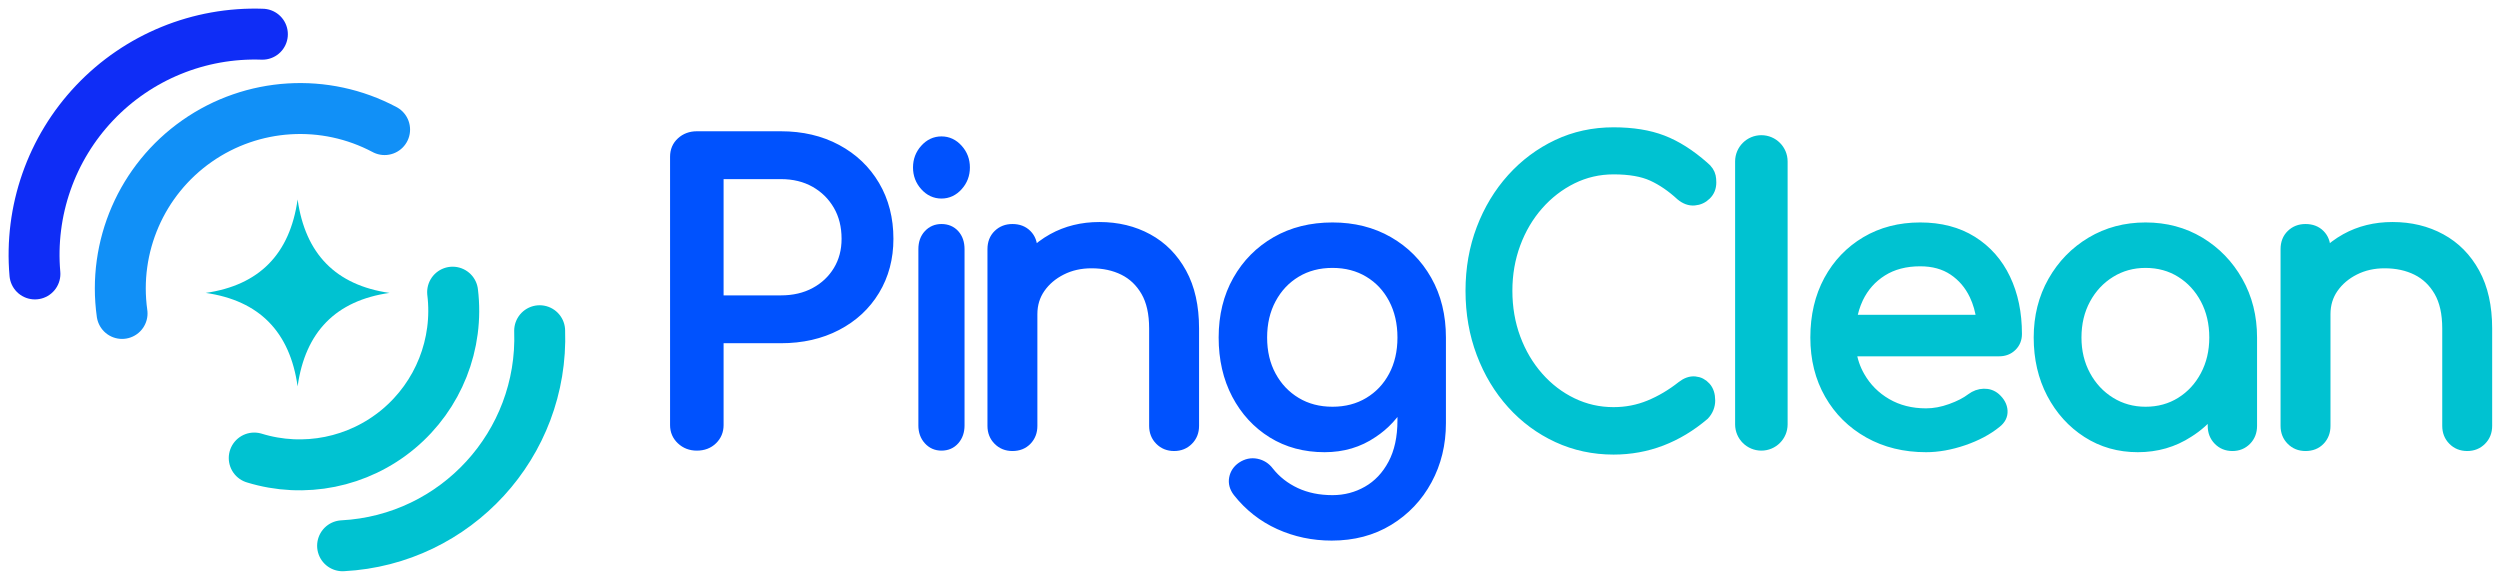
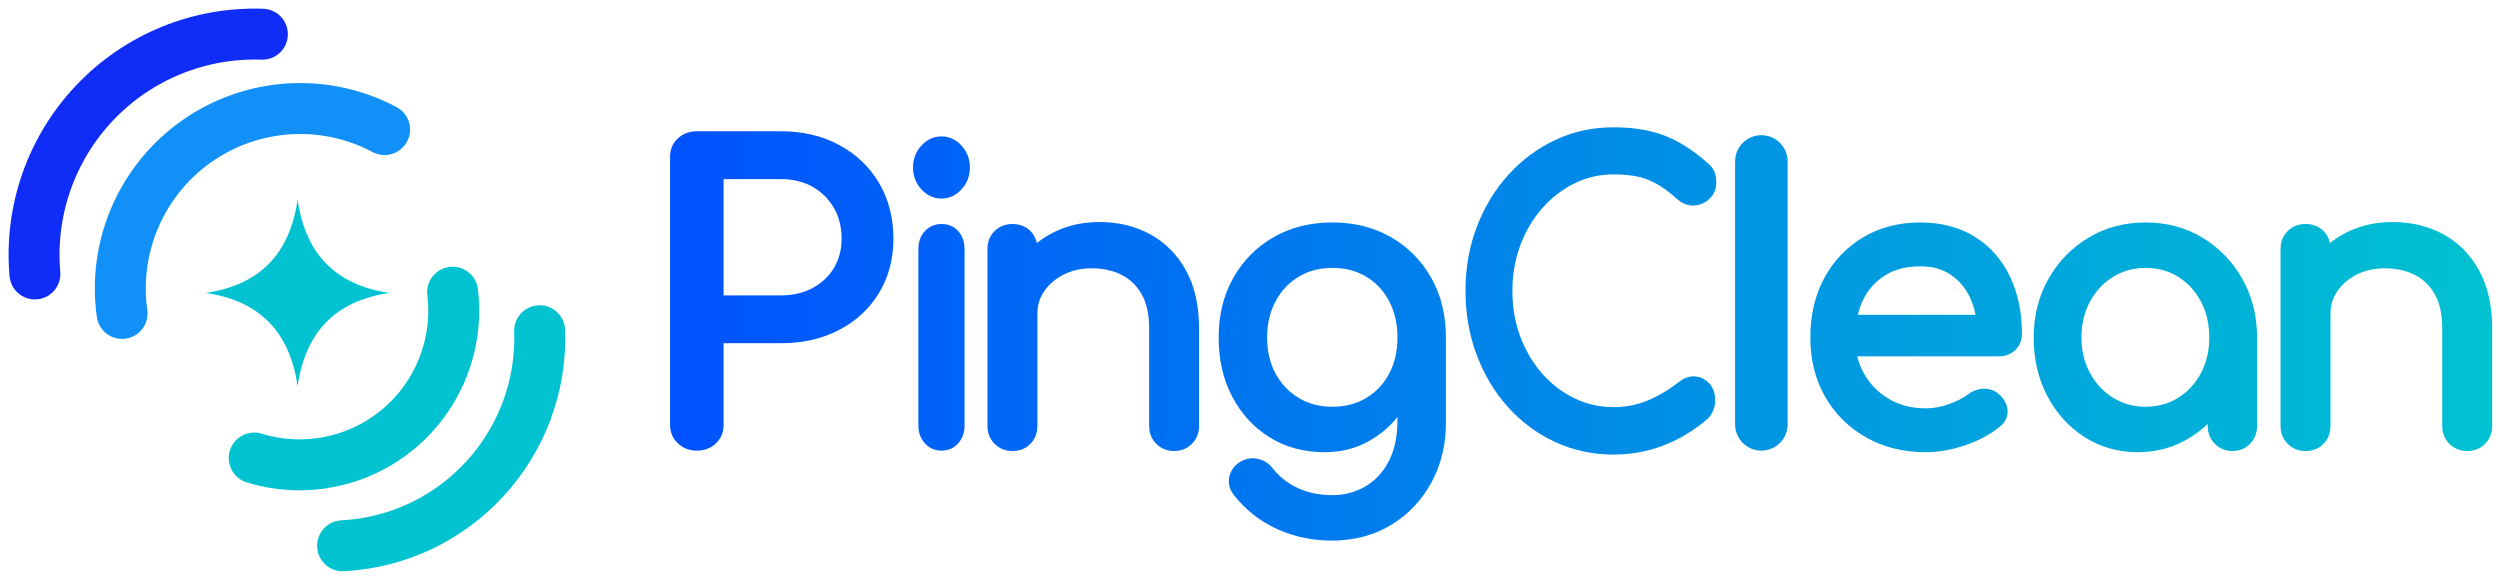
<svg xmlns="http://www.w3.org/2000/svg" viewBox="-14 1.5 638 148" role="img" aria-label="Ping Clean">
  <g fill="none" stroke-width="13" stroke-linecap="round">
    <path stroke="#0F2DF6" d="M-5.09 71.41A56.3 56.3 0 0 1 52.96 10.23" />
    <path stroke="#1190F7" d="M17.15 81.49A45.9 45.9 0 0 1 84.15 34.57" />
    <path stroke="#00C2D1" d="M101.51 76.06A39.34 39.34 0 0 1 50.88 118.39" />
    <path stroke="#00C2D1" d="M123.72 85.9A53.1 53.1 0 0 1 73.43 140.78" />
  </g>
  <path fill="#00C2D1" d="M61.95 52.4Q64.9 73.3 85.4 76.25Q64.9 79.2 61.95 100.1Q59 79.2 38.5 76.25Q59 73.3 61.95 52.4Z" />
-   <path fill="#0052FE" stroke="#0052FE" stroke-width="2.5" stroke-linejoin="round" d="M163.83 115.25Q161.47 115.25 159.86 113.73Q158.25 112.22 158.25 109.99V41.51Q158.25 39.18 159.86 37.72Q161.47 36.25 163.83 36.25H185.29Q193.33 36.25 199.55 39.59Q205.78 42.93 209.26 48.84Q212.75 54.76 212.75 62.45Q212.75 69.83 209.26 75.6Q205.78 81.36 199.55 84.6Q193.33 87.84 185.29 87.84H169.41V109.99Q169.41 112.22 167.85 113.73Q166.3 115.25 163.83 115.25ZM169.41 78.13H185.29Q190.22 78.13 193.98 76.1Q197.73 74.08 199.88 70.54Q202.02 67 202.02 62.45Q202.02 57.59 199.88 53.9Q197.73 50.21 193.98 48.08Q190.22 45.96 185.29 45.96H169.41Z" />
-   <path fill="#0052FE" stroke="#0052FE" stroke-width="2.5" stroke-linejoin="round" d="M226.26 115.25Q224.26 115.25 222.94 113.78Q221.62 112.32 221.62 110.09V65.08Q221.62 62.75 222.94 61.34Q224.26 59.92 226.26 59.92Q228.35 59.92 229.63 61.34Q230.9 62.75 230.9 65.08V110.09Q230.9 112.32 229.63 113.78Q228.35 115.25 226.26 115.25ZM226.26 50.92Q223.8 50.92 222.03 48.94Q220.25 46.97 220.25 44.24Q220.25 41.51 222.03 39.54Q223.8 37.56 226.26 37.56Q228.72 37.56 230.49 39.54Q232.27 41.51 232.27 44.24Q232.27 46.97 230.49 48.94Q228.72 50.92 226.26 50.92Z" />
-   <path fill="#0052FE" stroke="#0052FE" stroke-width="2.5" stroke-linejoin="round" d="M285.63 115.35Q283.42 115.35 281.97 113.88Q280.51 112.42 280.51 110.19V85.31Q280.51 79.54 278.4 75.9Q276.29 72.26 272.73 70.49Q269.17 68.72 264.55 68.72Q260.33 68.72 256.92 70.44Q253.51 72.16 251.5 75.04Q249.49 77.92 249.49 81.67V110.19Q249.49 112.42 248.08 113.88Q246.68 115.35 244.37 115.35Q242.16 115.35 240.71 113.88Q239.25 112.42 239.25 110.19V65.08Q239.25 62.75 240.71 61.34Q242.16 59.92 244.37 59.92Q246.68 59.92 248.08 61.34Q249.49 62.75 249.49 65.08V66.19Q251.7 63.97 254.61 62.35Q259.93 59.41 266.56 59.41Q273.48 59.41 278.95 62.4Q284.43 65.38 287.59 71.15Q290.75 76.91 290.75 85.31V110.19Q290.75 112.42 289.29 113.88Q287.84 115.35 285.63 115.35Z" />
-   <path fill="#0052FE" stroke="#0052FE" stroke-width="2.5" stroke-linejoin="round" d="M324.04 115.65Q316.48 115.65 310.69 112.06Q304.9 108.47 301.57 102.15Q298.25 95.83 298.25 87.64Q298.25 79.34 301.83 73.02Q305.4 66.7 311.65 63.11Q317.89 59.52 326.05 59.52Q334.11 59.52 340.35 63.11Q346.6 66.7 350.17 73.02Q353.75 79.34 353.75 87.64V109.48Q353.75 117.48 350.22 124Q346.7 130.52 340.4 134.37Q334.11 138.21 325.85 138.21Q318.7 138.21 312.45 135.38Q306.21 132.55 301.88 127.08Q300.57 125.37 300.92 123.54Q301.27 121.72 302.88 120.61Q304.7 119.4 306.66 119.8Q308.62 120.21 309.83 121.82Q312.55 125.26 316.68 127.19Q320.81 129.11 326.05 129.11Q330.89 129.11 334.96 126.78Q339.04 124.45 341.46 119.9Q343.88 115.35 343.88 108.78V103.82Q340.96 108.98 336.32 112.01Q330.99 115.65 324.04 115.65ZM326.05 106.55Q331.29 106.55 335.32 104.12Q339.35 101.7 341.61 97.45Q343.88 93.2 343.88 87.64Q343.88 82.07 341.61 77.77Q339.35 73.47 335.32 71.05Q331.29 68.62 326.05 68.62Q320.81 68.62 316.78 71.05Q312.75 73.47 310.44 77.77Q308.12 82.07 308.12 87.64Q308.12 93.2 310.44 97.45Q312.75 101.7 316.78 104.12Q320.81 106.55 326.05 106.55Z" />
-   <path fill="#00C2D1" stroke="#00C2D1" stroke-width="2.5" stroke-linejoin="round" d="M397.77 116.26Q390.11 116.26 383.44 113.18Q376.77 110.09 371.8 104.58Q366.83 99.07 364.04 91.68Q361.25 84.3 361.25 75.7Q361.25 67.2 364.04 59.87Q366.83 52.54 371.8 47.02Q376.77 41.51 383.39 38.37Q390.01 35.24 397.77 35.24Q405.06 35.24 410.31 37.26Q415.56 39.28 420.86 43.94Q421.61 44.54 422.04 45.2Q422.47 45.86 422.61 46.52Q422.75 47.17 422.75 48.08Q422.75 50.01 421.47 51.27Q420.2 52.54 418.4 52.69Q416.6 52.84 414.9 51.42Q411.4 48.19 407.66 46.47Q403.92 44.75 397.77 44.75Q392.19 44.75 387.27 47.17Q382.35 49.6 378.61 53.85Q374.87 58.1 372.79 63.71Q370.71 69.33 370.71 75.7Q370.71 82.17 372.79 87.79Q374.87 93.4 378.61 97.65Q382.35 101.9 387.27 104.27Q392.19 106.65 397.77 106.65Q402.6 106.65 406.9 104.88Q411.21 103.11 415.18 99.98Q416.88 98.66 418.54 98.81Q420.2 98.96 421.33 100.23Q422.47 101.49 422.47 103.72Q422.47 104.73 422.09 105.69Q421.71 106.65 420.95 107.46Q415.84 111.81 410.02 114.04Q404.21 116.26 397.77 116.26Z" />
-   <path fill="#00C2D1" d="M435.5 36A6.7 6.7 0 0 1 442.2 42.7V109.8A6.7 6.7 0 0 1 428.8 109.8V42.7A6.7 6.7 0 0 1 435.5 36Z" />
-   <path fill="#00C2D1" stroke="#00C2D1" stroke-width="2.5" stroke-linejoin="round" d="M477.53 115.65Q469.29 115.65 462.89 112.06Q456.49 108.47 452.87 102.15Q449.25 95.83 449.25 87.64Q449.25 79.34 452.67 73.02Q456.1 66.7 462.15 63.11Q468.2 59.52 476.04 59.52Q483.78 59.52 489.34 63Q494.9 66.49 497.82 72.61Q500.75 78.73 500.75 86.73Q500.75 88.65 499.46 89.91Q498.17 91.18 496.19 91.18H458.48Q458.97 94.61 460.66 97.55Q463.14 101.9 467.51 104.43Q471.87 106.96 477.53 106.96Q480.61 106.96 483.83 105.79Q487.06 104.63 489.04 103.11Q490.53 102 492.27 101.95Q494 101.9 495.29 103.01Q496.98 104.53 497.08 106.35Q497.18 108.17 495.49 109.48Q492.12 112.22 487.11 113.94Q482.09 115.65 477.53 115.65ZM458.58 83.08H491.62Q491.22 79.75 489.83 76.81Q487.95 72.87 484.48 70.54Q481 68.21 476.04 68.21Q470.39 68.21 466.37 70.74Q462.35 73.27 460.26 77.62Q459.07 80.15 458.58 83.08Z" />
-   <path fill="#00C2D1" stroke="#00C2D1" stroke-width="2.5" stroke-linejoin="round" d="M531.57 115.65Q524.35 115.65 518.61 111.96Q512.88 108.27 509.56 101.95Q506.25 95.63 506.25 87.64Q506.25 79.64 509.86 73.27Q513.47 66.9 519.65 63.21Q525.83 59.52 533.55 59.52Q541.26 59.52 547.4 63.21Q553.53 66.9 557.14 73.27Q560.75 79.64 560.75 87.64V110.19Q560.75 112.42 559.32 113.88Q557.88 115.35 555.71 115.35Q553.53 115.35 552.1 113.88Q550.66 112.42 550.66 110.19V106.45Q548.09 109.69 544.53 111.91Q538.79 115.65 531.57 115.65ZM533.55 106.55Q538.59 106.55 542.55 104.07Q546.51 101.59 548.78 97.3Q551.06 93 551.06 87.64Q551.06 82.17 548.78 77.87Q546.51 73.58 542.55 71.1Q538.59 68.62 533.55 68.62Q528.6 68.62 524.6 71.1Q520.59 73.58 518.27 77.87Q515.94 82.17 515.94 87.64Q515.94 93 518.27 97.3Q520.59 101.59 524.6 104.07Q528.6 106.55 533.55 106.55Z" />
-   <path fill="#00C2D1" stroke="#00C2D1" stroke-width="2.5" stroke-linejoin="round" d="M615.63 115.35Q613.42 115.35 611.97 113.88Q610.51 112.42 610.51 110.19V85.31Q610.51 79.54 608.4 75.9Q606.29 72.26 602.73 70.49Q599.17 68.72 594.55 68.72Q590.33 68.72 586.92 70.44Q583.51 72.16 581.5 75.04Q579.49 77.92 579.49 81.67V110.19Q579.49 112.42 578.08 113.88Q576.68 115.35 574.37 115.35Q572.16 115.35 570.71 113.88Q569.25 112.42 569.25 110.19V65.08Q569.25 62.75 570.71 61.34Q572.16 59.92 574.37 59.92Q576.68 59.92 578.08 61.34Q579.49 62.75 579.49 65.08V66.19Q581.7 63.97 584.61 62.35Q589.93 59.41 596.56 59.41Q603.48 59.41 608.95 62.4Q614.43 65.38 617.59 71.15Q620.75 76.91 620.75 85.31V110.19Q620.75 112.42 619.29 113.88Q617.84 115.35 615.63 115.35Z" />
+   <defs>
+     <linearGradient id="pc-word" gradientUnits="userSpaceOnUse" x1="157" y1="0" x2="622" y2="0">
+       <stop offset="0" stop-color="#0052FE" />
+       <stop offset="1" stop-color="#00C2D1" />
+     </linearGradient>
+   </defs>
+   <path fill="url(#pc-word)" stroke="url(#pc-word)" stroke-width="2.5" stroke-linejoin="round" d="M163.83 115.25Q161.47 115.25 159.86 113.73Q158.25 112.22 158.25 109.99V41.51Q158.25 39.18 159.86 37.72Q161.47 36.25 163.83 36.25H185.29Q193.33 36.25 199.55 39.59Q205.78 42.93 209.26 48.84Q212.75 54.76 212.75 62.45Q212.75 69.83 209.26 75.6Q205.78 81.36 199.55 84.6Q193.33 87.84 185.29 87.84H169.41V109.99Q169.41 112.22 167.85 113.73Q166.3 115.25 163.83 115.25ZM169.41 78.13H185.29Q190.22 78.13 193.98 76.1Q197.73 74.08 199.88 70.54Q202.02 67 202.02 62.45Q202.02 57.59 199.88 53.9Q197.73 50.21 193.98 48.08Q190.22 45.96 185.29 45.96H169.41Z" />
+   <path fill="url(#pc-word)" stroke="url(#pc-word)" stroke-width="2.5" stroke-linejoin="round" d="M226.26 115.25Q224.26 115.25 222.94 113.78Q221.62 112.32 221.62 110.09V65.08Q221.62 62.75 222.94 61.34Q224.26 59.92 226.26 59.92Q228.35 59.92 229.63 61.34Q230.9 62.75 230.9 65.08V110.09Q230.9 112.32 229.63 113.78Q228.35 115.25 226.26 115.25ZM226.26 50.92Q223.8 50.92 222.03 48.94Q220.25 46.97 220.25 44.24Q220.25 41.51 222.03 39.54Q223.8 37.56 226.26 37.56Q228.72 37.56 230.49 39.54Q232.27 41.51 232.27 44.24Q232.27 46.97 230.49 48.94Q228.72 50.92 226.26 50.92Z" />
+   <path fill="url(#pc-word)" stroke="url(#pc-word)" stroke-width="2.5" stroke-linejoin="round" d="M285.63 115.35Q283.42 115.35 281.97 113.88Q280.51 112.42 280.51 110.19V85.31Q280.51 79.54 278.4 75.9Q276.29 72.26 272.73 70.49Q269.17 68.72 264.55 68.72Q260.33 68.72 256.92 70.44Q253.51 72.16 251.5 75.04Q249.49 77.92 249.49 81.67V110.19Q249.49 112.42 248.08 113.88Q246.68 115.35 244.37 115.35Q242.16 115.35 240.71 113.88Q239.25 112.42 239.25 110.19V65.08Q239.25 62.75 240.71 61.34Q242.16 59.92 244.37 59.92Q246.68 59.92 248.08 61.34Q249.49 62.75 249.49 65.08V66.19Q251.7 63.97 254.61 62.35Q259.93 59.41 266.56 59.41Q273.48 59.41 278.95 62.4Q284.43 65.38 287.59 71.15Q290.75 76.91 290.75 85.31V110.19Q290.75 112.42 289.29 113.88Q287.84 115.35 285.63 115.35Z" />
+   <path fill="url(#pc-word)" stroke="url(#pc-word)" stroke-width="2.5" stroke-linejoin="round" d="M324.04 115.65Q316.48 115.65 310.69 112.06Q304.9 108.47 301.57 102.15Q298.25 95.83 298.25 87.64Q298.25 79.34 301.83 73.02Q305.4 66.7 311.65 63.11Q317.89 59.52 326.05 59.52Q334.11 59.52 340.35 63.11Q346.6 66.7 350.17 73.02Q353.75 79.34 353.75 87.64V109.48Q353.75 117.48 350.22 124Q346.7 130.52 340.4 134.37Q334.11 138.21 325.85 138.21Q318.7 138.21 312.45 135.38Q306.21 132.55 301.88 127.08Q300.57 125.37 300.92 123.54Q301.27 121.72 302.88 120.61Q304.7 119.4 306.66 119.8Q308.62 120.21 309.83 121.82Q312.55 125.26 316.68 127.19Q320.81 129.11 326.05 129.11Q330.89 129.11 334.96 126.78Q339.04 124.45 341.46 119.9Q343.88 115.35 343.88 108.78V103.82Q340.96 108.98 336.32 112.01Q330.99 115.65 324.04 115.65ZM326.05 106.55Q331.29 106.55 335.32 104.12Q339.35 101.7 341.61 97.45Q343.88 93.2 343.88 87.64Q343.88 82.07 341.61 77.77Q339.35 73.47 335.32 71.05Q331.29 68.62 326.05 68.62Q320.81 68.62 316.78 71.05Q312.75 73.47 310.44 77.77Q308.12 82.07 308.12 87.64Q308.12 93.2 310.44 97.45Q312.75 101.7 316.78 104.12Q320.81 106.55 326.05 106.55Z" />
+   <path fill="url(#pc-word)" stroke="url(#pc-word)" stroke-width="2.5" stroke-linejoin="round" d="M397.77 116.26Q390.11 116.26 383.44 113.18Q376.77 110.09 371.8 104.58Q366.83 99.07 364.04 91.68Q361.25 84.3 361.25 75.7Q361.25 67.2 364.04 59.87Q366.83 52.54 371.8 47.02Q376.77 41.51 383.39 38.37Q390.01 35.24 397.77 35.24Q405.06 35.24 410.31 37.26Q415.56 39.28 420.86 43.94Q421.61 44.54 422.04 45.2Q422.47 45.86 422.61 46.52Q422.75 47.17 422.75 48.08Q422.75 50.01 421.47 51.27Q420.2 52.54 418.4 52.69Q416.6 52.84 414.9 51.42Q411.4 48.19 407.66 46.47Q403.92 44.75 397.77 44.75Q392.19 44.75 387.27 47.17Q382.35 49.6 378.61 53.85Q374.87 58.1 372.79 63.71Q370.71 69.33 370.71 75.7Q370.71 82.17 372.79 87.79Q374.87 93.4 378.61 97.65Q382.35 101.9 387.27 104.27Q392.19 106.65 397.77 106.65Q402.6 106.65 406.9 104.88Q411.21 103.11 415.18 99.98Q416.88 98.66 418.54 98.81Q420.2 98.96 421.33 100.23Q422.47 101.49 422.47 103.72Q422.47 104.73 422.09 105.69Q421.71 106.65 420.95 107.46Q415.84 111.81 410.02 114.04Q404.21 116.26 397.77 116.26Z" />
+   <path fill="url(#pc-word)" d="M435.5 36A6.7 6.7 0 0 1 442.2 42.7V109.8A6.7 6.7 0 0 1 428.8 109.8V42.7A6.7 6.7 0 0 1 435.5 36Z" />
+   <path fill="url(#pc-word)" stroke="url(#pc-word)" stroke-width="2.5" stroke-linejoin="round" d="M477.53 115.65Q469.29 115.65 462.89 112.06Q456.49 108.47 452.87 102.15Q449.25 95.83 449.25 87.64Q449.25 79.34 452.67 73.02Q456.1 66.7 462.15 63.11Q468.2 59.52 476.04 59.52Q483.78 59.52 489.34 63Q494.9 66.49 497.82 72.61Q500.75 78.73 500.75 86.73Q500.75 88.65 499.46 89.91Q498.17 91.18 496.19 91.18H458.48Q458.97 94.61 460.66 97.55Q463.14 101.9 467.51 104.43Q471.87 106.96 477.53 106.96Q480.61 106.96 483.83 105.79Q487.06 104.63 489.04 103.11Q490.53 102 492.27 101.95Q494 101.9 495.29 103.01Q496.98 104.53 497.08 106.35Q497.18 108.17 495.49 109.48Q492.12 112.22 487.11 113.94Q482.09 115.65 477.53 115.65ZM458.58 83.08H491.62Q491.22 79.75 489.83 76.81Q487.95 72.87 484.48 70.54Q481 68.21 476.04 68.21Q470.39 68.21 466.37 70.74Q462.35 73.27 460.26 77.62Q459.07 80.15 458.58 83.08Z" />
+   <path fill="url(#pc-word)" stroke="url(#pc-word)" stroke-width="2.5" stroke-linejoin="round" d="M531.57 115.65Q524.35 115.65 518.61 111.96Q512.88 108.27 509.56 101.95Q506.25 95.63 506.25 87.64Q506.25 79.64 509.86 73.27Q513.47 66.9 519.65 63.21Q525.83 59.52 533.55 59.52Q541.26 59.52 547.4 63.21Q553.53 66.9 557.14 73.27Q560.75 79.64 560.75 87.64V110.19Q560.75 112.42 559.32 113.88Q557.88 115.35 555.71 115.35Q553.53 115.35 552.1 113.88Q550.66 112.42 550.66 110.19V106.45Q548.09 109.69 544.53 111.91Q538.79 115.65 531.57 115.65ZM533.55 106.55Q538.59 106.55 542.55 104.07Q546.51 101.59 548.78 97.3Q551.06 93 551.06 87.64Q551.06 82.17 548.78 77.87Q546.51 73.58 542.55 71.1Q538.59 68.62 533.55 68.62Q528.6 68.62 524.6 71.1Q520.59 73.58 518.27 77.87Q515.94 82.17 515.94 87.64Q515.94 93 518.27 97.3Q520.59 101.59 524.6 104.07Q528.6 106.55 533.55 106.55Z" />
+   <path fill="url(#pc-word)" stroke="url(#pc-word)" stroke-width="2.5" stroke-linejoin="round" d="M615.63 115.35Q613.42 115.35 611.97 113.88Q610.51 112.42 610.51 110.19V85.31Q610.51 79.54 608.4 75.9Q606.29 72.26 602.73 70.49Q599.17 68.72 594.55 68.72Q590.33 68.72 586.92 70.44Q583.51 72.16 581.5 75.04Q579.49 77.92 579.49 81.67V110.19Q579.49 112.42 578.08 113.88Q576.68 115.35 574.37 115.35Q572.16 115.35 570.71 113.88Q569.25 112.42 569.25 110.19V65.08Q569.25 62.75 570.71 61.34Q572.16 59.92 574.37 59.92Q576.68 59.92 578.08 61.34Q579.49 62.75 579.49 65.08V66.19Q581.7 63.97 584.61 62.35Q589.93 59.41 596.56 59.41Q603.48 59.41 608.95 62.4Q614.43 65.38 617.59 71.15Q620.75 76.91 620.75 85.31V110.19Q620.75 112.42 619.29 113.88Q617.84 115.35 615.63 115.35Z" />
</svg>
